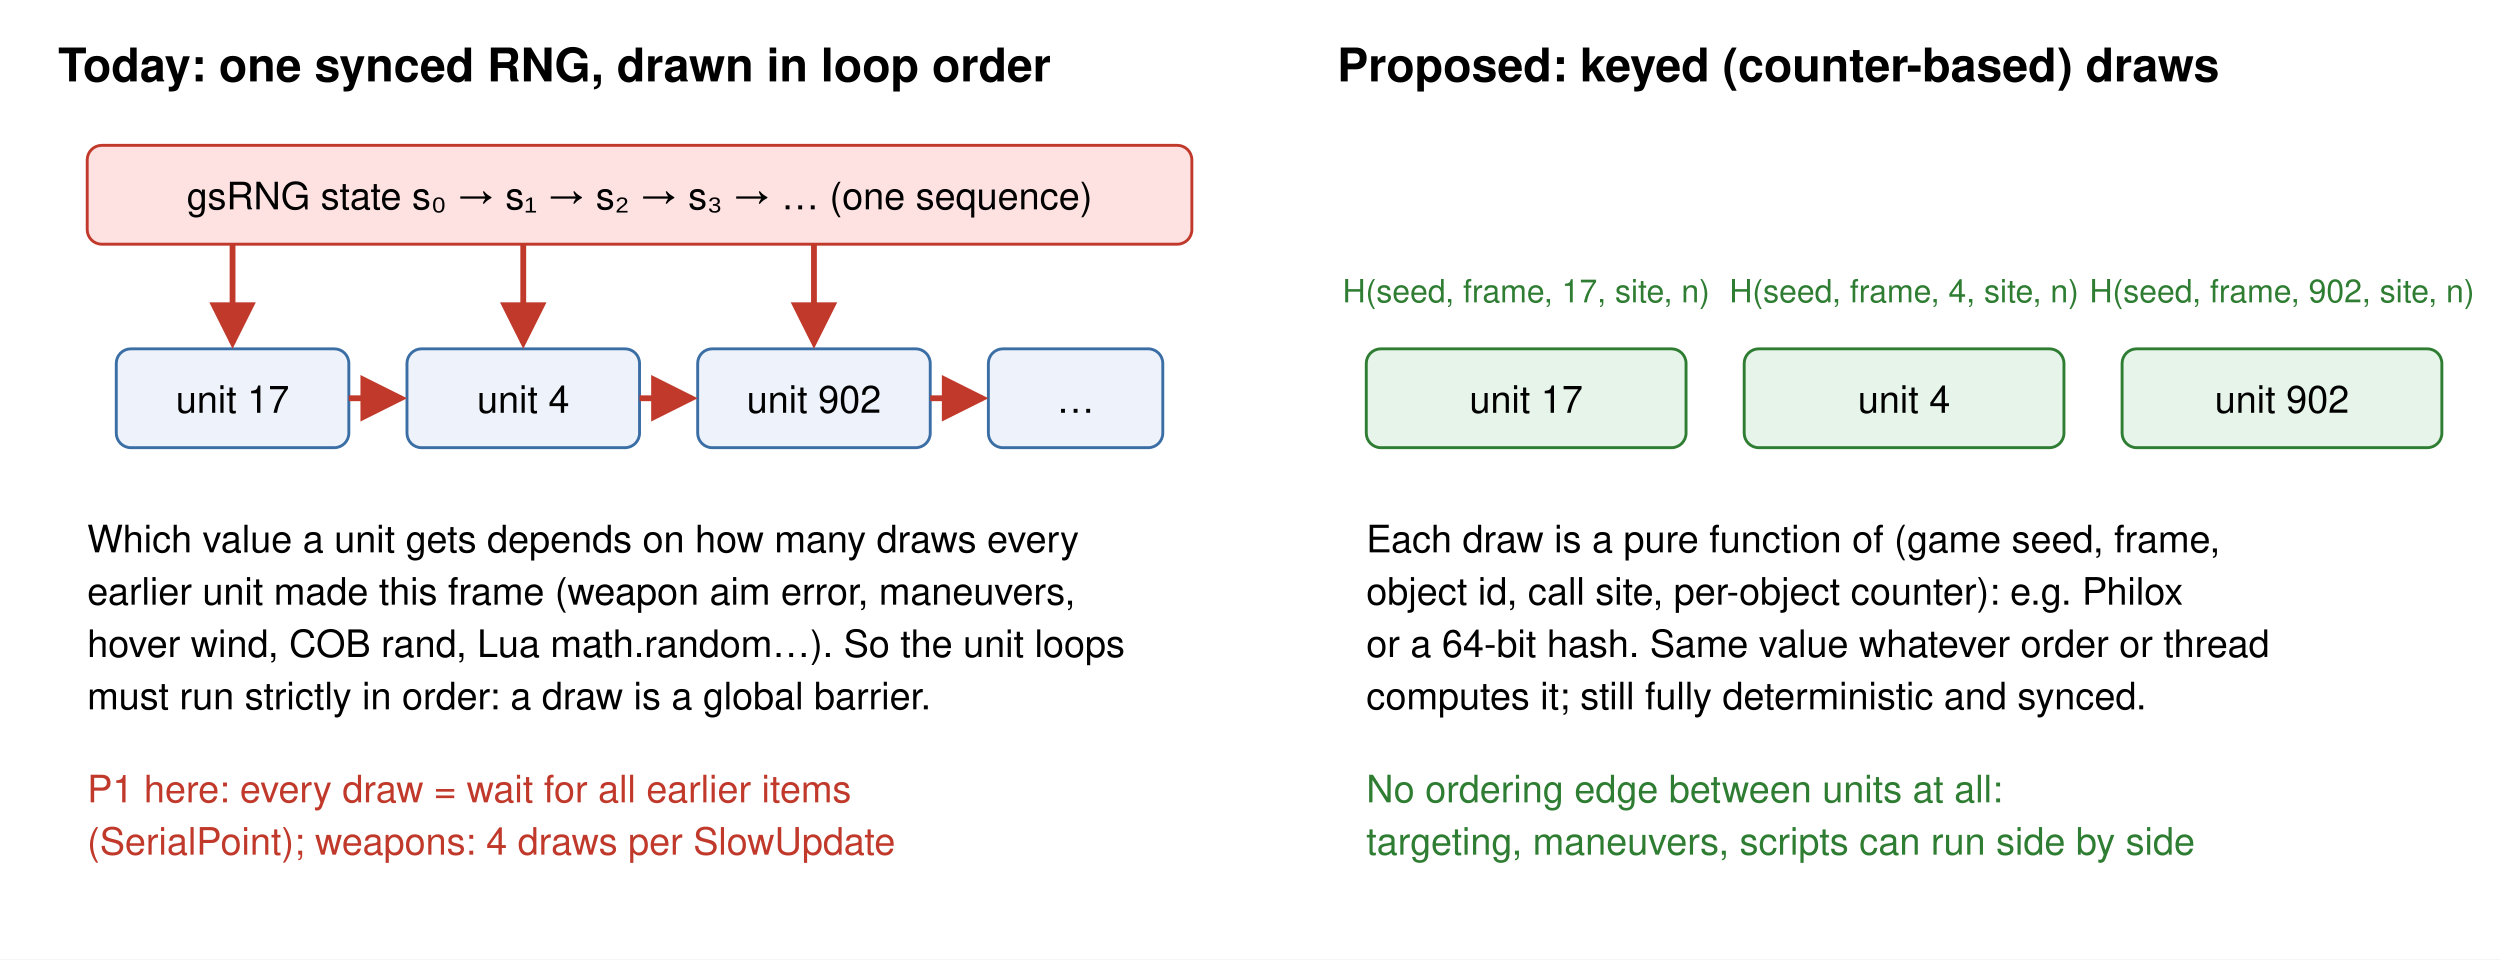
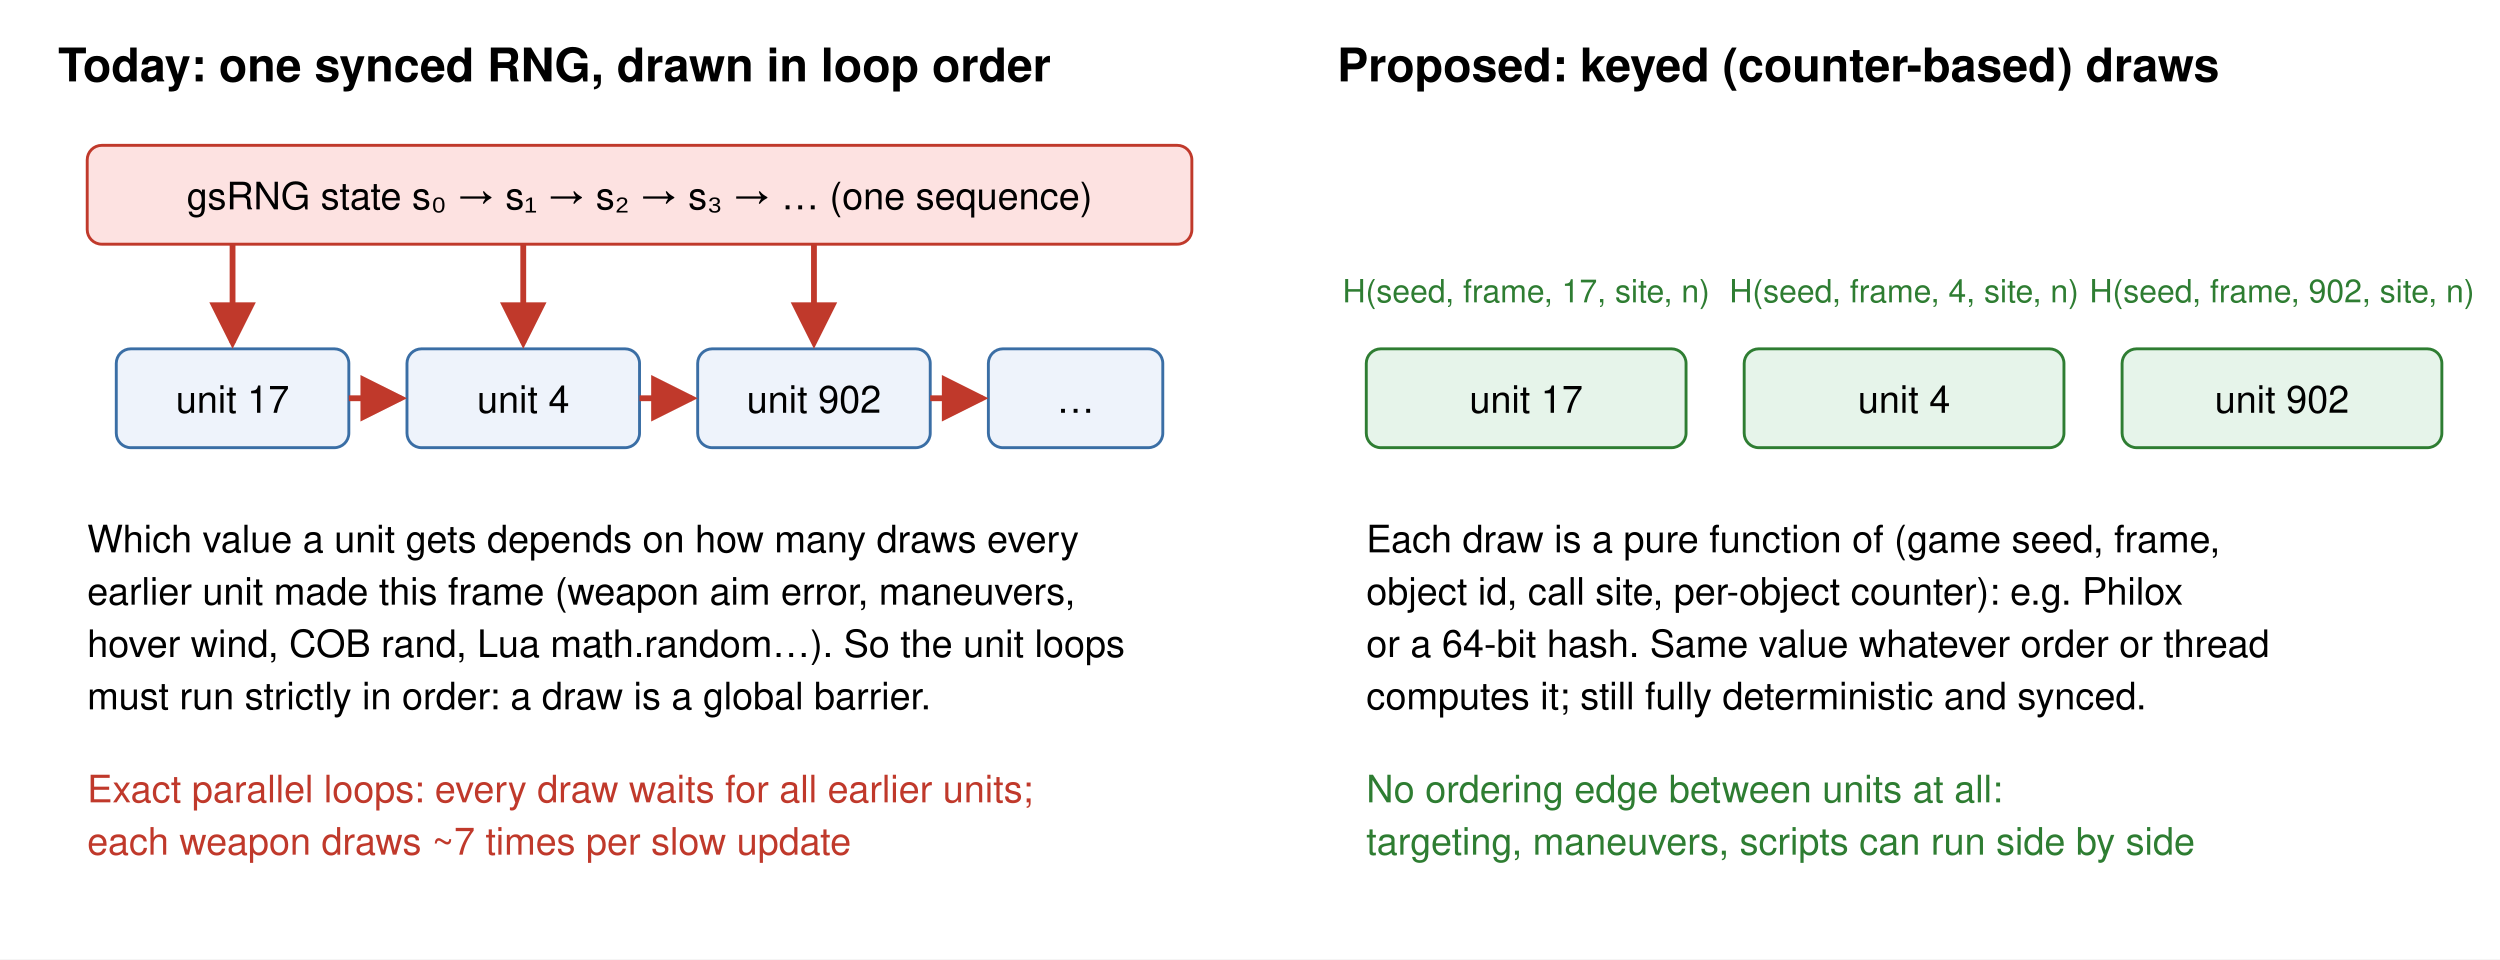
<svg xmlns="http://www.w3.org/2000/svg" width="860" height="330" viewBox="0 0 860 330" font-family="Helvetica, Arial, sans-serif" font-size="13">
  <rect width="860" height="330" fill="#ffffff" />
  <text x="20" y="28" font-size="16" font-weight="bold">Today: one synced RNG, drawn in loop order</text>
  <text x="460" y="28" font-size="16" font-weight="bold">Proposed: keyed (counter-based) draws</text>
  <g>
    <rect x="30" y="50" width="380" height="34" rx="5" fill="#fde2e1" stroke="#c0392b" />
    <text x="220" y="72" text-anchor="middle">gsRNG state s₀ → s₁ → s₂ → s₃ → … (one sequence)</text>
    <g fill="#eef3fb" stroke="#3a6ea5">
      <rect x="40" y="120" width="80" height="34" rx="5" />
      <rect x="140" y="120" width="80" height="34" rx="5" />
      <rect x="240" y="120" width="80" height="34" rx="5" />
      <rect x="340" y="120" width="60" height="34" rx="5" />
    </g>
    <g text-anchor="middle">
      <text x="80" y="142">unit 17</text>
      <text x="180" y="142">unit 4</text>
      <text x="280" y="142">unit 902</text>
      <text x="370" y="142">…</text>
    </g>
    <g stroke="#c0392b" stroke-width="2" fill="none" marker-end="url(#a)">
      <path d="M80 84 V118" />
      <path d="M180 84 V118" />
      <path d="M280 84 V118" />
      <path d="M120 137 H138" />
      <path d="M220 137 H238" />
      <path d="M320 137 H338" />
    </g>
    <text x="30" y="190">Which value a unit gets depends on how many draws every</text>
    <text x="30" y="208">earlier unit made this frame (weapon aim error, maneuvers,</text>
    <text x="30" y="226">hover wind, COB rand, Lua math.random…). So the unit loops</text>
    <text x="30" y="244">must run strictly in order: a draw is a global barrier.</text>
-     <text x="30" y="276" fill="#c0392b">P1 here: every draw = wait for all earlier items</text>
-     <text x="30" y="294" fill="#c0392b">(SerialPoint); weapons: 4 draws per SlowUpdate</text>
+     <text x="30" y="276" fill="#c0392b">Exact parallel loops: every draw waits for all earlier units;</text>
+     <text x="30" y="294" fill="#c0392b">each weapon draws ~7 times per slow update</text>
  </g>
  <g>
    <g fill="#e6f4ea" stroke="#2e7d32">
      <rect x="470" y="120" width="110" height="34" rx="5" />
      <rect x="600" y="120" width="110" height="34" rx="5" />
      <rect x="730" y="120" width="110" height="34" rx="5" />
    </g>
    <g text-anchor="middle">
      <text x="525" y="142">unit 17</text>
      <text x="655" y="142">unit 4</text>
      <text x="785" y="142">unit 902</text>
    </g>
    <g font-size="11" text-anchor="middle" fill="#2e7d32">
      <text x="525" y="104">H(seed, frame, 17, site, n)</text>
      <text x="655" y="104">H(seed, frame, 4, site, n)</text>
      <text x="785" y="104">H(seed, frame, 902, site, n)</text>
    </g>
    <text x="470" y="190">Each draw is a pure function of (game seed, frame,</text>
    <text x="470" y="208">object id, call site, per-object counter): e.g. Philox</text>
    <text x="470" y="226">or a 64-bit hash. Same value whatever order or thread</text>
    <text x="470" y="244">computes it; still fully deterministic and synced.</text>
    <text x="470" y="276" fill="#2e7d32">No ordering edge between units at all:</text>
    <text x="470" y="294" fill="#2e7d32">targeting, maneuvers, scripts can run side by side</text>
  </g>
  <defs>
    <marker id="a" markerWidth="8" markerHeight="8" refX="7" refY="4" orient="auto">
      <path d="M0,0 L8,4 L0,8 z" fill="#c0392b" />
    </marker>
  </defs>
</svg>
